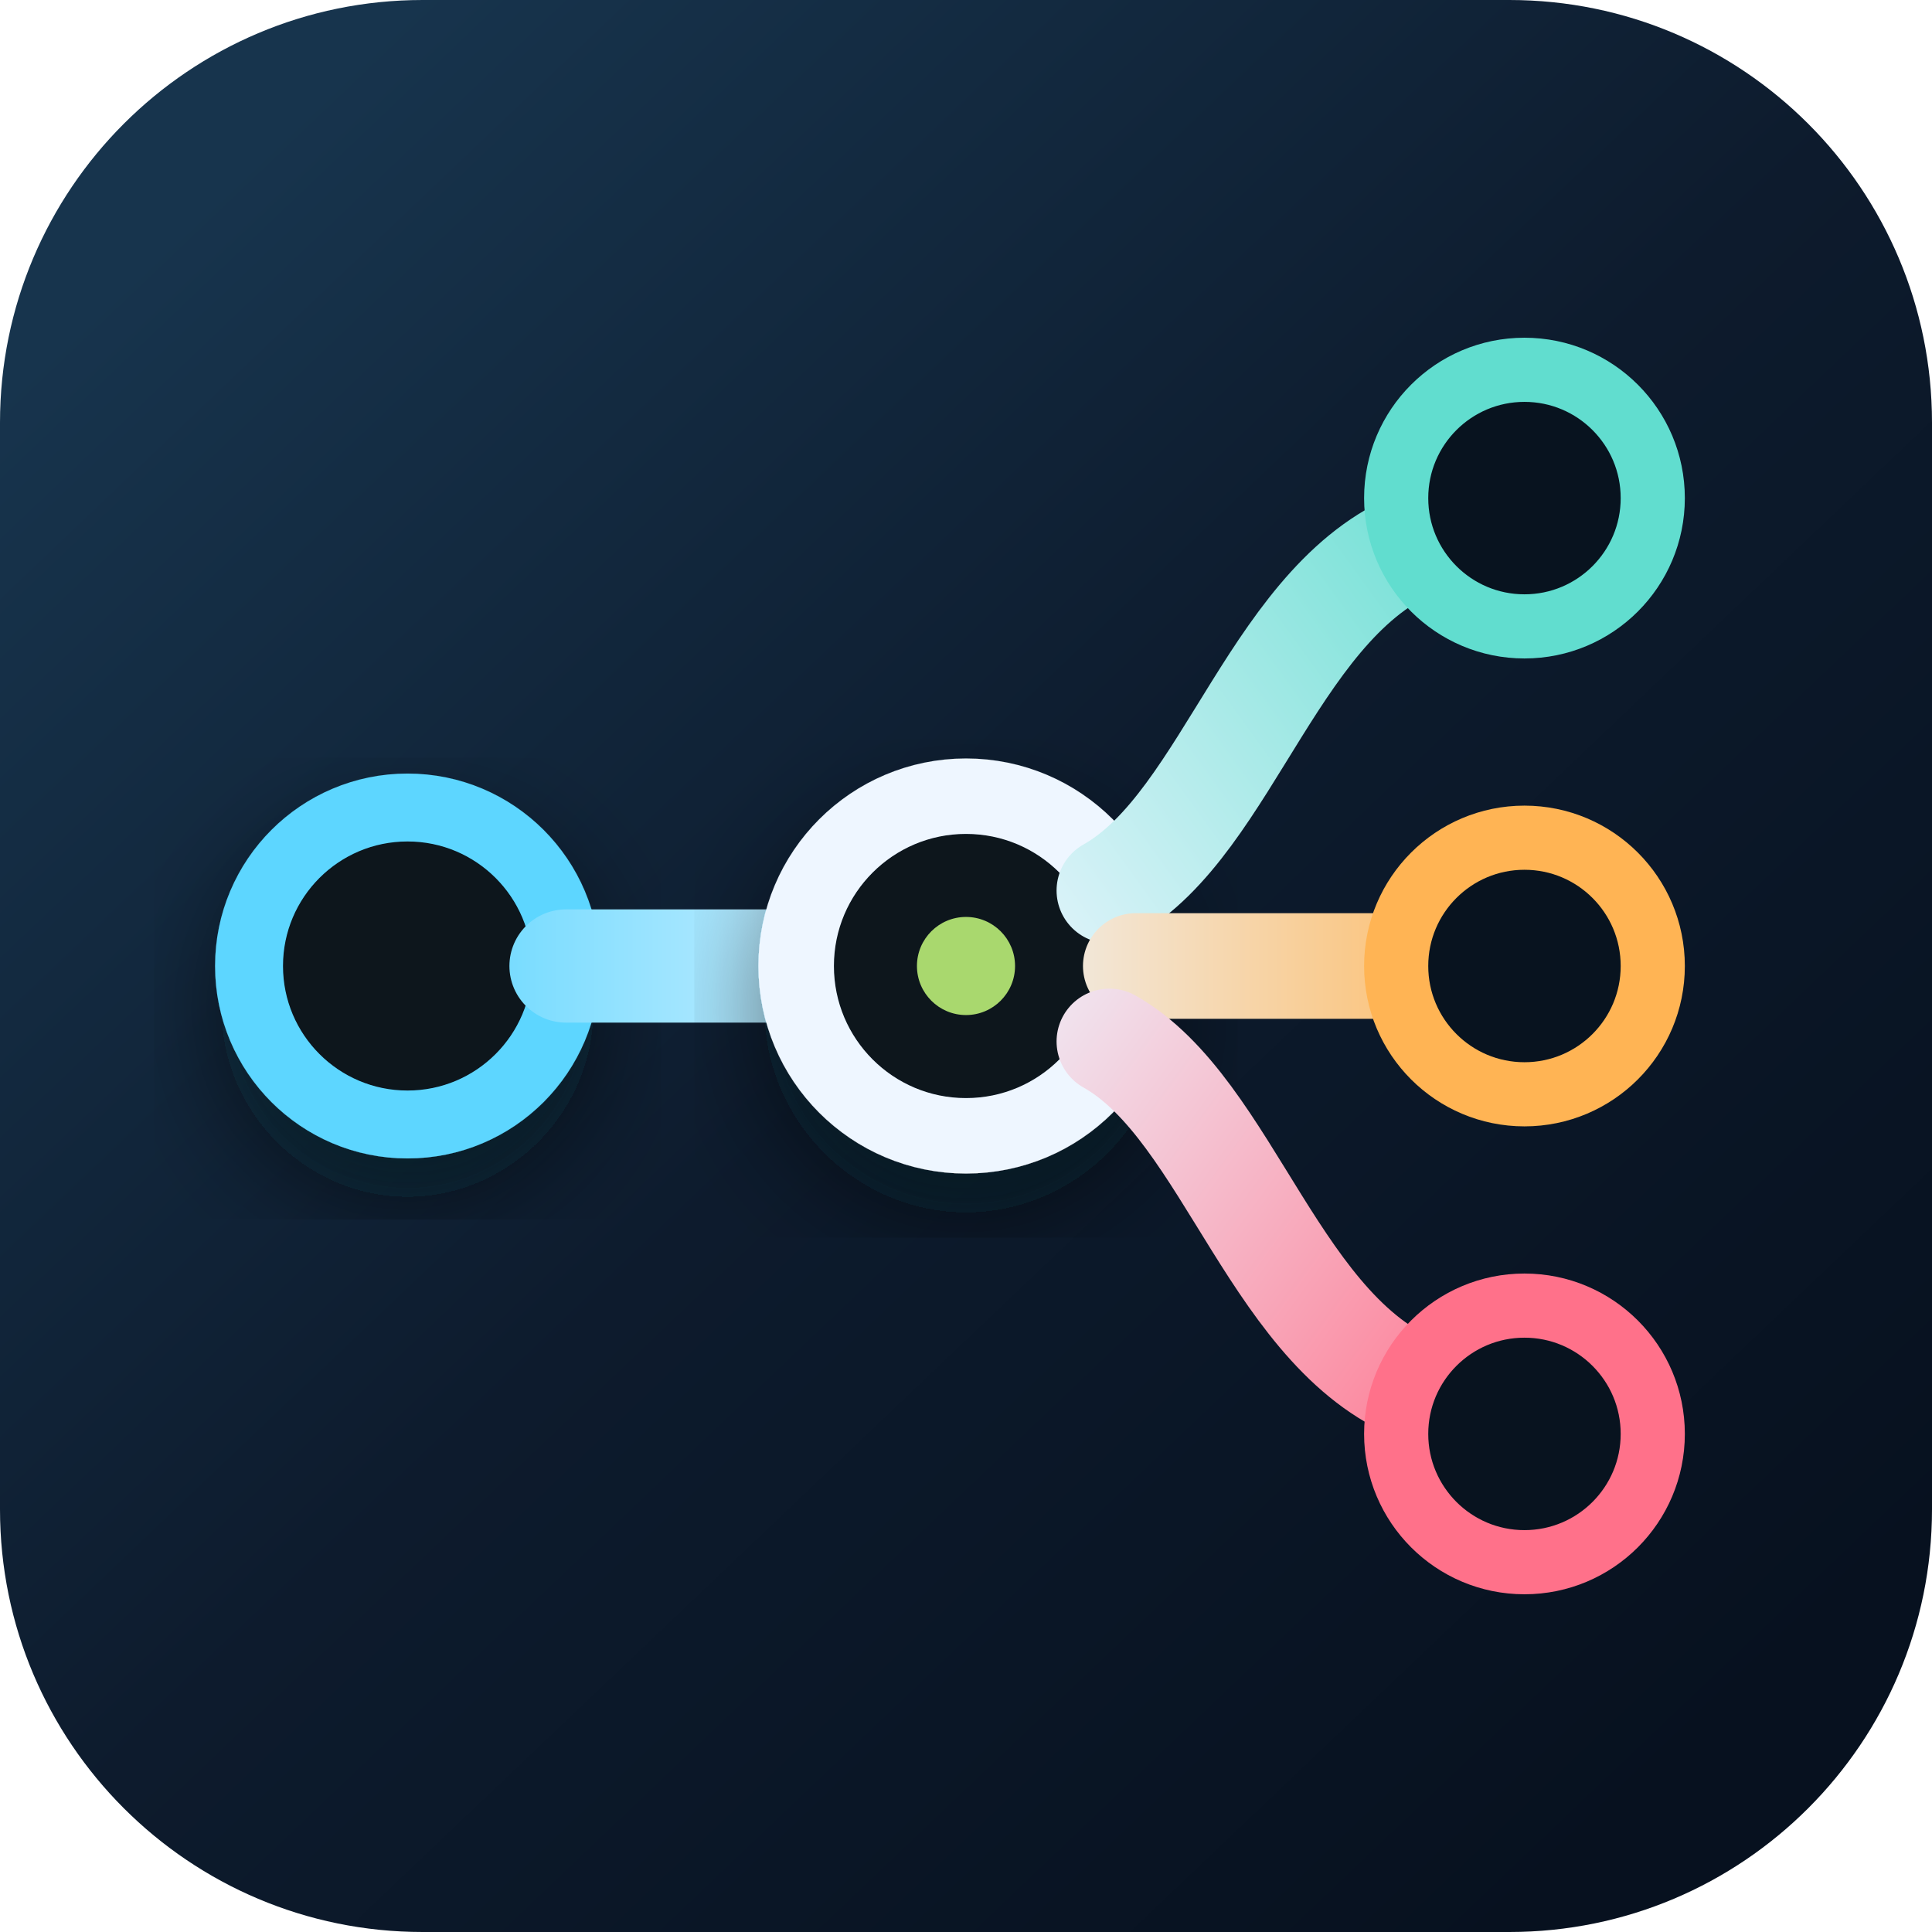
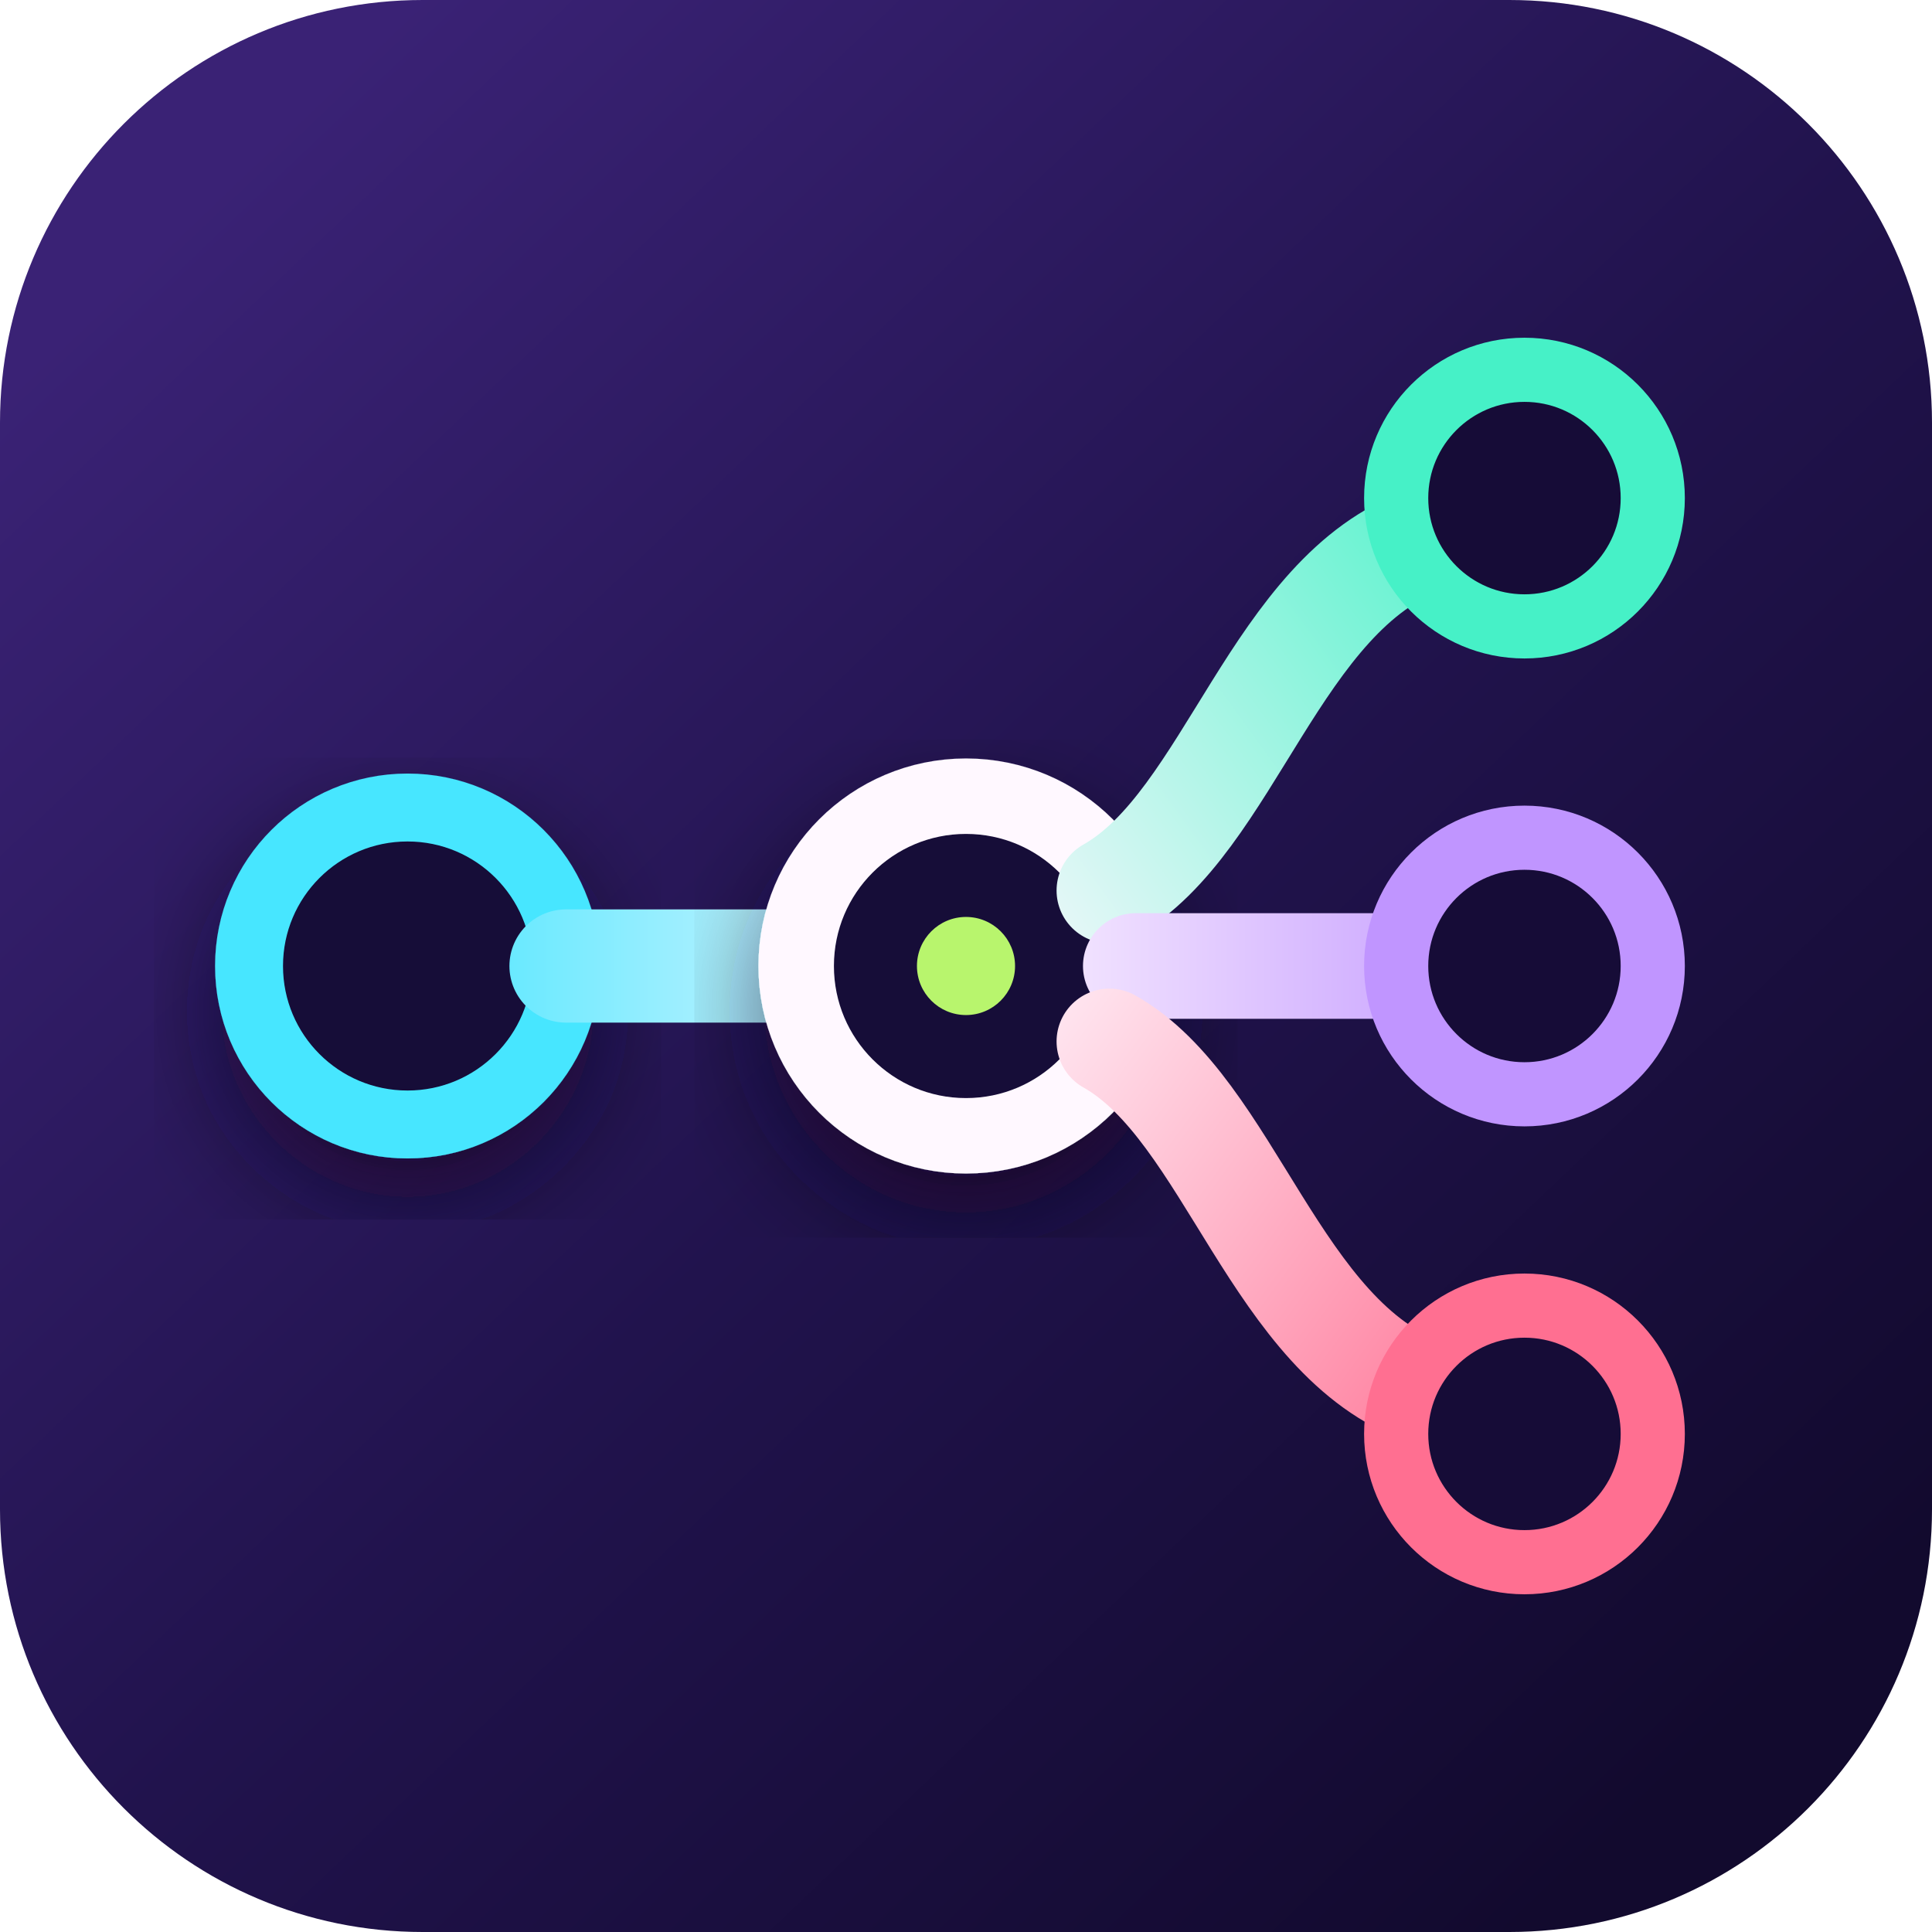
- <svg xmlns="http://www.w3.org/2000/svg" viewBox="0 0 512 512" role="img" aria-label="Balanced sticky routes">
+ <svg xmlns="http://www.w3.org/2000/svg" viewBox="0 0 512 512" role="img" aria-label="Balanced live routes">
  <defs>
    <linearGradient id="bg" x1="58" y1="48" x2="454" y2="464" gradientUnits="userSpaceOnUse">
-       <stop offset="0" stop-color="#17344d" />
-       <stop offset=".5" stop-color="#0d1b2d" />
-       <stop offset="1" stop-color="#07111f" />
+       <stop offset="0" stop-color="#3a2275" />
+       <stop offset=".52" stop-color="#21134d" />
+       <stop offset="1" stop-color="#120a2e" />
    </linearGradient>
    <linearGradient id="trunk" x1="104" y1="256" x2="267" y2="256" gradientUnits="userSpaceOnUse">
-       <stop stop-color="#5dd6ff" />
-       <stop offset="1" stop-color="#eef6ff" />
+       <stop stop-color="#46e6ff" />
+       <stop offset="1" stop-color="#fff8ff" />
    </linearGradient>
    <linearGradient id="upper" x1="250" y1="250" x2="410" y2="134" gradientUnits="userSpaceOnUse">
-       <stop stop-color="#eef6ff" />
-       <stop offset="1" stop-color="#61ddcf" />
+       <stop stop-color="#fff8ff" />
+       <stop offset="1" stop-color="#46f1c7" />
    </linearGradient>
    <linearGradient id="middle" x1="250" y1="256" x2="410" y2="256" gradientUnits="userSpaceOnUse">
-       <stop stop-color="#eef6ff" />
-       <stop offset="1" stop-color="#ffb454" />
+       <stop stop-color="#fff8ff" />
+       <stop offset="1" stop-color="#c095ff" />
    </linearGradient>
    <linearGradient id="lower" x1="250" y1="262" x2="410" y2="378" gradientUnits="userSpaceOnUse">
-       <stop stop-color="#eef6ff" />
-       <stop offset="1" stop-color="#ff718a" />
+       <stop stop-color="#fff8ff" />
+       <stop offset="1" stop-color="#ff6f91" />
    </linearGradient>
    <filter id="glow" x="-30%" y="-30%" width="160%" height="160%">
-       <feDropShadow dx="0" dy="12" stdDeviation="14" flood-color="#020810" flood-opacity=".5" />
+       <feDropShadow dx="0" dy="12" stdDeviation="14" flood-color="#08021c" flood-opacity=".58" />
    </filter>
  </defs>
  <rect width="512" height="512" rx="112" fill="url(#bg)" />
-   <circle cx="108" cy="256" r="42" fill="#08131f" stroke="#5dd6ff" stroke-width="18" filter="url(#glow)" />
+   <circle cx="108" cy="256" r="42" fill="#160c37" stroke="#46e6ff" stroke-width="18" filter="url(#glow)" />
  <path d="M150 256H226" fill="none" stroke="url(#trunk)" stroke-width="30" stroke-linecap="round" />
-   <circle cx="256" cy="256" r="45" fill="#08131f" stroke="#eef6ff" stroke-width="20" filter="url(#glow)" />
-   <circle cx="256" cy="256" r="13" fill="#a9d86e" />
+   <circle cx="256" cy="256" r="45" fill="#160c37" stroke="#fff8ff" stroke-width="20" filter="url(#glow)" />
+   <circle cx="256" cy="256" r="13" fill="#b8f56d" />
  <path d="M294 236C326 218 338 157 378 143" fill="none" stroke="url(#upper)" stroke-width="28" stroke-linecap="round" />
  <path d="M301 256H378" fill="none" stroke="url(#middle)" stroke-width="28" stroke-linecap="round" />
  <path d="M294 276C326 294 338 355 378 369" fill="none" stroke="url(#lower)" stroke-width="28" stroke-linecap="round" />
-   <circle cx="404" cy="132" r="34" fill="#08131f" stroke="#61ddcf" stroke-width="17" />
-   <circle cx="404" cy="256" r="34" fill="#08131f" stroke="#ffb454" stroke-width="17" />
-   <circle cx="404" cy="380" r="34" fill="#08131f" stroke="#ff718a" stroke-width="17" />
+   <circle cx="404" cy="132" r="34" fill="#160c37" stroke="#46f1c7" stroke-width="17" />
+   <circle cx="404" cy="256" r="34" fill="#160c37" stroke="#c095ff" stroke-width="17" />
+   <circle cx="404" cy="380" r="34" fill="#160c37" stroke="#ff6f91" stroke-width="17" />
</svg>
